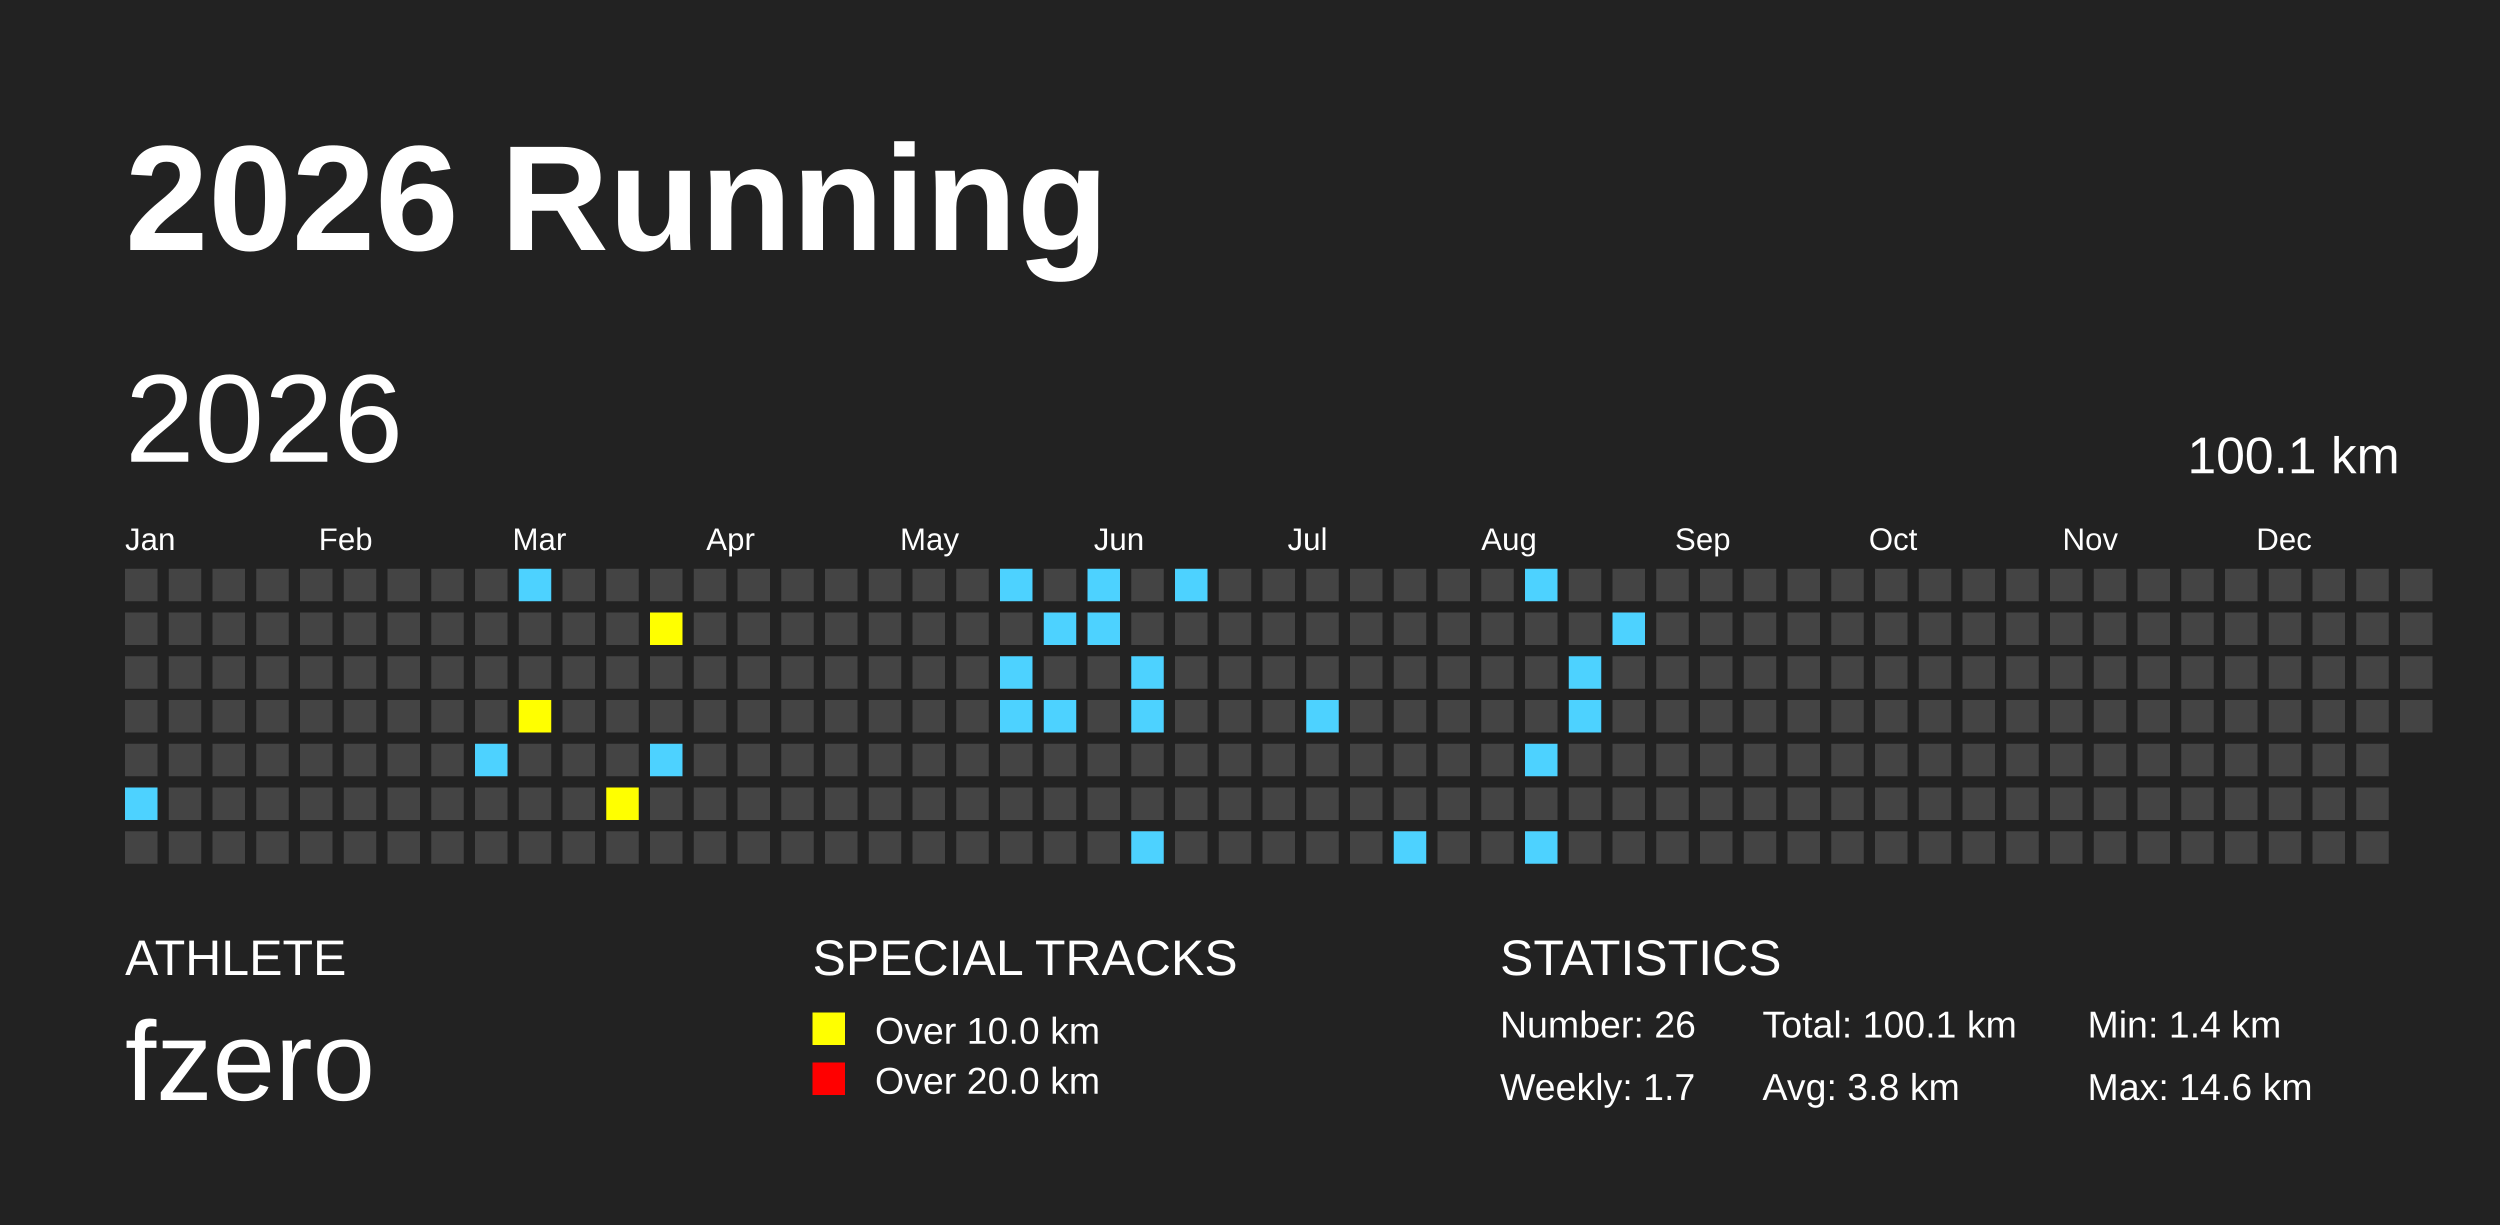
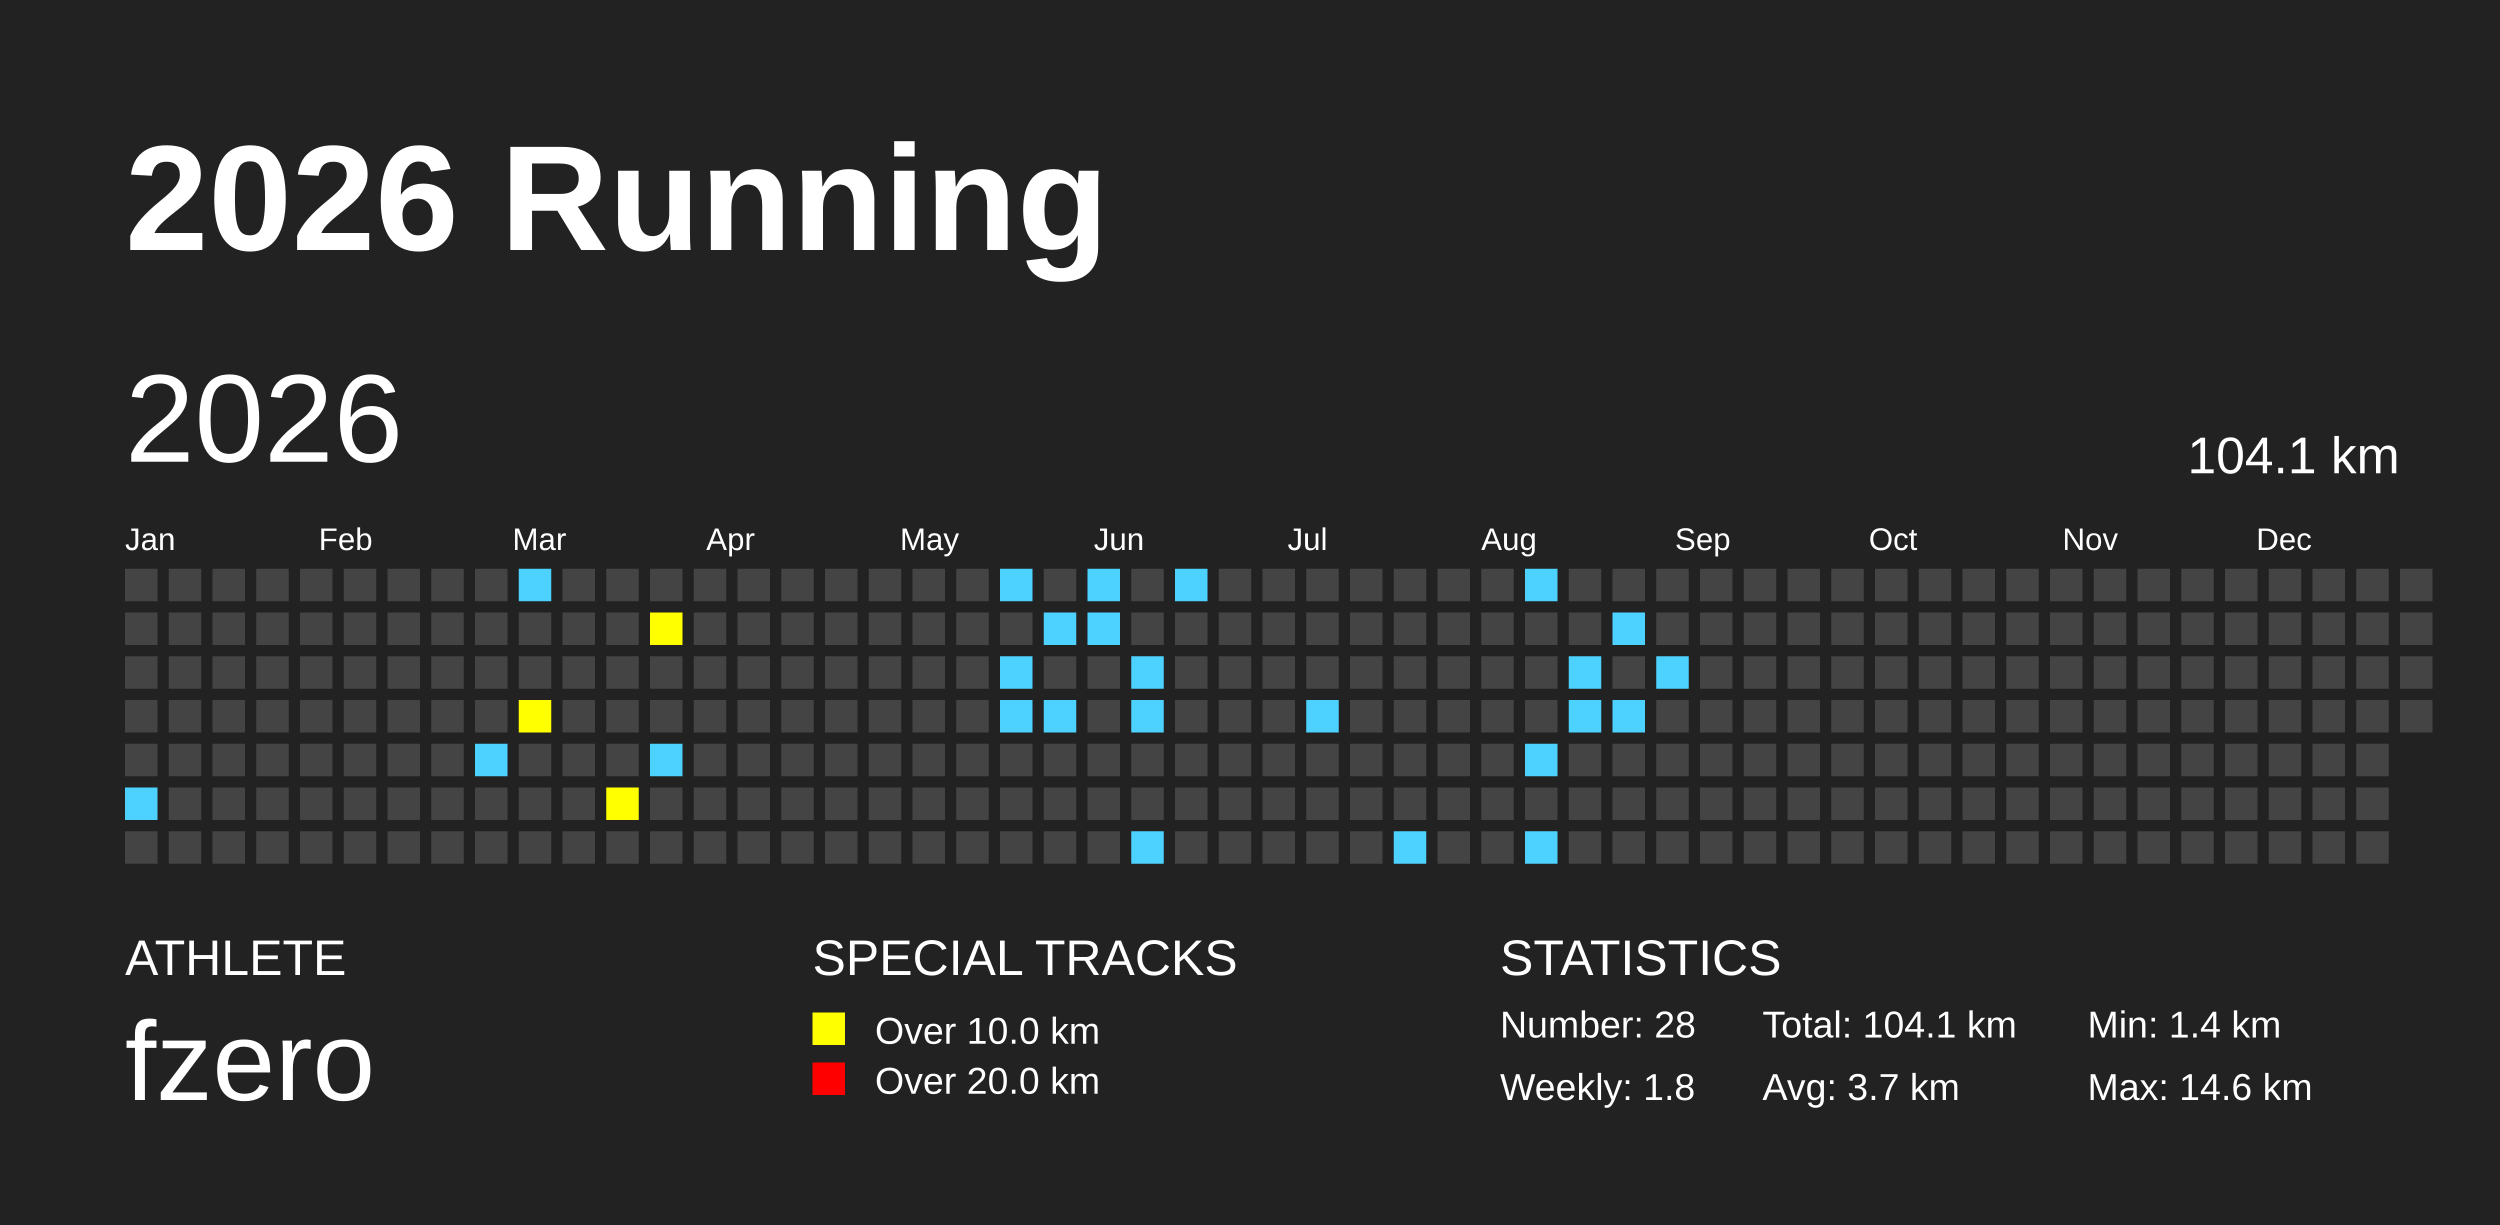
<svg xmlns="http://www.w3.org/2000/svg" baseProfile="full" height="98mm" version="1.1" viewBox="0,0,200,98" width="200mm">
  <defs />
  <rect fill="#222222" height="98" width="200" x="0" y="0" />
  <text fill="#FFFFFF" style="font-size:12px; font-family:Arial; font-weight:bold;" x="10" y="20">2026 Running</text>
  <text fill="#FFFFFF" style="font-size:4px; font-family:Arial" x="10" y="78">ATHLETE</text>
  <text fill="#FFFFFF" style="font-size:9px; font-family:Arial" x="10" y="88">fzero</text>
  <text fill="#FFFFFF" style="font-size:4px; font-family:Arial" x="65" y="78">SPECIAL TRACKS</text>
  <rect fill="yellow" height="2.6" width="2.6" x="65" y="81" />
  <text fill="#FFFFFF" style="font-size:3px; font-family:Arial" x="70" y="83.5">Over 10.0 km</text>
  <rect fill="red" height="2.6" width="2.6" x="65" y="85" />
  <text fill="#FFFFFF" style="font-size:3px; font-family:Arial" x="70" y="87.5">Over 20.0 km</text>
  <text fill="#FFFFFF" style="font-size:4px; font-family:Arial" x="120" y="78">STATISTICS</text>
-   <text fill="#FFFFFF" style="font-size:3px; font-family:Arial" x="120" y="83">Number: 26</text>
-   <text fill="#FFFFFF" style="font-size:3px; font-family:Arial" x="120" y="88">Weekly: 1.7</text>
-   <text fill="#FFFFFF" style="font-size:3px; font-family:Arial" x="141" y="83">Total: 100.1 km</text>
-   <text fill="#FFFFFF" style="font-size:3px; font-family:Arial" x="141" y="88">Avg: 3.8 km</text>
+   <text fill="#FFFFFF" style="font-size:3px; font-family:Arial" x="120" y="83">Number: 28</text>
+   <text fill="#FFFFFF" style="font-size:3px; font-family:Arial" x="120" y="88">Weekly: 1.8</text>
+   <text fill="#FFFFFF" style="font-size:3px; font-family:Arial" x="141" y="83">Total: 104.1 km</text>
+   <text fill="#FFFFFF" style="font-size:3px; font-family:Arial" x="141" y="88">Avg: 3.7 km</text>
  <text fill="#FFFFFF" style="font-size:3px; font-family:Arial" x="167" y="83">Min: 1.4 km</text>
  <text fill="#FFFFFF" style="font-size:3px; font-family:Arial" x="167" y="88">Max: 14.6 km</text>
  <text dominant-baseline="hanging" fill="#FFFFFF" style="font-size:10.0px; font-family:Arial;" x="10" y="30">2026</text>
-   <text dominant-baseline="hanging" fill="#FFFFFF" style="font-size:4.125px; font-family:Arial;" x="175" y="35">100.1 km</text>
+   <text dominant-baseline="hanging" fill="#FFFFFF" style="font-size:4.125px; font-family:Arial;" x="175" y="35">104.1 km</text>
  <text fill="#FFFFFF" style="font-size:2.5px; font-family:Arial" x="10.0" y="44">Jan</text>
  <text fill="#FFFFFF" style="font-size:2.5px; font-family:Arial" x="25.5" y="44">Feb</text>
  <text fill="#FFFFFF" style="font-size:2.5px; font-family:Arial" x="41.0" y="44">Mar</text>
  <text fill="#FFFFFF" style="font-size:2.5px; font-family:Arial" x="56.5" y="44">Apr</text>
  <text fill="#FFFFFF" style="font-size:2.5px; font-family:Arial" x="72.0" y="44">May</text>
  <text fill="#FFFFFF" style="font-size:2.5px; font-family:Arial" x="87.5" y="44">Jun</text>
  <text fill="#FFFFFF" style="font-size:2.5px; font-family:Arial" x="103.0" y="44">Jul</text>
  <text fill="#FFFFFF" style="font-size:2.5px; font-family:Arial" x="118.5" y="44">Aug</text>
  <text fill="#FFFFFF" style="font-size:2.5px; font-family:Arial" x="134.0" y="44">Sep</text>
  <text fill="#FFFFFF" style="font-size:2.5px; font-family:Arial" x="149.5" y="44">Oct</text>
  <text fill="#FFFFFF" style="font-size:2.5px; font-family:Arial" x="165.0" y="44">Nov</text>
  <text fill="#FFFFFF" style="font-size:2.5px; font-family:Arial" x="180.5" y="44">Dec</text>
  <rect fill="#444444" height="2.6" width="2.6" x="10.0" y="45.5" />
  <rect fill="#444444" height="2.6" width="2.6" x="10.0" y="49.0" />
  <rect fill="#444444" height="2.6" width="2.6" x="10.0" y="52.5" />
  <rect fill="#444444" height="2.6" width="2.6" x="10.0" y="56.0" />
  <rect fill="#444444" height="2.6" width="2.6" x="10.0" y="59.5" />
  <rect fill="#4DD2FF" height="2.6" width="2.6" x="10.0" y="63.0" />
  <rect fill="#444444" height="2.6" width="2.6" x="10.0" y="66.5" />
  <rect fill="#444444" height="2.6" width="2.6" x="13.5" y="45.5" />
  <rect fill="#444444" height="2.6" width="2.6" x="13.5" y="49.0" />
  <rect fill="#444444" height="2.6" width="2.6" x="13.5" y="52.5" />
  <rect fill="#444444" height="2.6" width="2.6" x="13.5" y="56.0" />
  <rect fill="#444444" height="2.6" width="2.6" x="13.5" y="59.5" />
  <rect fill="#444444" height="2.6" width="2.6" x="13.5" y="63.0" />
  <rect fill="#444444" height="2.6" width="2.6" x="13.5" y="66.5" />
  <rect fill="#444444" height="2.6" width="2.6" x="17.0" y="45.5" />
  <rect fill="#444444" height="2.6" width="2.6" x="17.0" y="49.0" />
  <rect fill="#444444" height="2.6" width="2.6" x="17.0" y="52.5" />
  <rect fill="#444444" height="2.6" width="2.6" x="17.0" y="56.0" />
  <rect fill="#444444" height="2.6" width="2.6" x="17.0" y="59.5" />
  <rect fill="#444444" height="2.6" width="2.6" x="17.0" y="63.0" />
  <rect fill="#444444" height="2.6" width="2.6" x="17.0" y="66.5" />
  <rect fill="#444444" height="2.6" width="2.6" x="20.5" y="45.5" />
  <rect fill="#444444" height="2.6" width="2.6" x="20.5" y="49.0" />
  <rect fill="#444444" height="2.6" width="2.6" x="20.5" y="52.5" />
  <rect fill="#444444" height="2.6" width="2.6" x="20.5" y="56.0" />
  <rect fill="#444444" height="2.6" width="2.6" x="20.5" y="59.5" />
  <rect fill="#444444" height="2.6" width="2.6" x="20.5" y="63.0" />
  <rect fill="#444444" height="2.6" width="2.6" x="20.5" y="66.5" />
  <rect fill="#444444" height="2.6" width="2.6" x="24.0" y="45.5" />
  <rect fill="#444444" height="2.6" width="2.6" x="24.0" y="49.0" />
  <rect fill="#444444" height="2.6" width="2.6" x="24.0" y="52.5" />
  <rect fill="#444444" height="2.6" width="2.6" x="24.0" y="56.0" />
  <rect fill="#444444" height="2.6" width="2.6" x="24.0" y="59.5" />
  <rect fill="#444444" height="2.6" width="2.6" x="24.0" y="63.0" />
  <rect fill="#444444" height="2.6" width="2.6" x="24.0" y="66.5" />
  <rect fill="#444444" height="2.6" width="2.6" x="27.5" y="45.5" />
  <rect fill="#444444" height="2.6" width="2.6" x="27.5" y="49.0" />
  <rect fill="#444444" height="2.6" width="2.6" x="27.5" y="52.5" />
  <rect fill="#444444" height="2.6" width="2.6" x="27.5" y="56.0" />
  <rect fill="#444444" height="2.6" width="2.6" x="27.5" y="59.5" />
  <rect fill="#444444" height="2.6" width="2.6" x="27.5" y="63.0" />
  <rect fill="#444444" height="2.6" width="2.6" x="27.5" y="66.5" />
  <rect fill="#444444" height="2.6" width="2.6" x="31.0" y="45.5" />
  <rect fill="#444444" height="2.6" width="2.6" x="31.0" y="49.0" />
  <rect fill="#444444" height="2.6" width="2.6" x="31.0" y="52.5" />
  <rect fill="#444444" height="2.6" width="2.6" x="31.0" y="56.0" />
  <rect fill="#444444" height="2.6" width="2.6" x="31.0" y="59.5" />
  <rect fill="#444444" height="2.6" width="2.6" x="31.0" y="63.0" />
  <rect fill="#444444" height="2.6" width="2.6" x="31.0" y="66.5" />
  <rect fill="#444444" height="2.6" width="2.6" x="34.5" y="45.5" />
  <rect fill="#444444" height="2.6" width="2.6" x="34.5" y="49.0" />
  <rect fill="#444444" height="2.6" width="2.6" x="34.5" y="52.5" />
  <rect fill="#444444" height="2.6" width="2.6" x="34.5" y="56.0" />
  <rect fill="#444444" height="2.6" width="2.6" x="34.5" y="59.5" />
  <rect fill="#444444" height="2.6" width="2.6" x="34.5" y="63.0" />
  <rect fill="#444444" height="2.6" width="2.6" x="34.5" y="66.5" />
  <rect fill="#444444" height="2.6" width="2.6" x="38.0" y="45.5" />
  <rect fill="#444444" height="2.6" width="2.6" x="38.0" y="49.0" />
  <rect fill="#444444" height="2.6" width="2.6" x="38.0" y="52.5" />
  <rect fill="#444444" height="2.6" width="2.6" x="38.0" y="56.0" />
  <rect fill="#4DD2FF" height="2.6" width="2.6" x="38.0" y="59.5" />
  <rect fill="#444444" height="2.6" width="2.6" x="38.0" y="63.0" />
  <rect fill="#444444" height="2.6" width="2.6" x="38.0" y="66.5" />
  <rect fill="#4DD2FF" height="2.6" width="2.6" x="41.5" y="45.5" />
  <rect fill="#444444" height="2.6" width="2.6" x="41.5" y="49.0" />
  <rect fill="#444444" height="2.6" width="2.6" x="41.5" y="52.5" />
  <rect fill="yellow" height="2.6" width="2.6" x="41.5" y="56.0" />
  <rect fill="#444444" height="2.6" width="2.6" x="41.5" y="59.5" />
  <rect fill="#444444" height="2.6" width="2.6" x="41.5" y="63.0" />
  <rect fill="#444444" height="2.6" width="2.6" x="41.5" y="66.5" />
  <rect fill="#444444" height="2.6" width="2.6" x="45.0" y="45.5" />
  <rect fill="#444444" height="2.6" width="2.6" x="45.0" y="49.0" />
  <rect fill="#444444" height="2.6" width="2.6" x="45.0" y="52.5" />
  <rect fill="#444444" height="2.6" width="2.6" x="45.0" y="56.0" />
  <rect fill="#444444" height="2.6" width="2.6" x="45.0" y="59.5" />
  <rect fill="#444444" height="2.6" width="2.6" x="45.0" y="63.0" />
  <rect fill="#444444" height="2.6" width="2.6" x="45.0" y="66.5" />
  <rect fill="#444444" height="2.6" width="2.6" x="48.5" y="45.5" />
  <rect fill="#444444" height="2.6" width="2.6" x="48.5" y="49.0" />
  <rect fill="#444444" height="2.6" width="2.6" x="48.5" y="52.5" />
  <rect fill="#444444" height="2.6" width="2.6" x="48.5" y="56.0" />
  <rect fill="#444444" height="2.6" width="2.6" x="48.5" y="59.5" />
  <rect fill="yellow" height="2.6" width="2.6" x="48.5" y="63.0" />
  <rect fill="#444444" height="2.6" width="2.6" x="48.5" y="66.5" />
  <rect fill="#444444" height="2.6" width="2.6" x="52.0" y="45.5" />
  <rect fill="yellow" height="2.6" width="2.6" x="52.0" y="49.0" />
  <rect fill="#444444" height="2.6" width="2.6" x="52.0" y="52.5" />
  <rect fill="#444444" height="2.6" width="2.6" x="52.0" y="56.0" />
  <rect fill="#4DD2FF" height="2.6" width="2.6" x="52.0" y="59.5" />
  <rect fill="#444444" height="2.6" width="2.6" x="52.0" y="63.0" />
  <rect fill="#444444" height="2.6" width="2.6" x="52.0" y="66.5" />
  <rect fill="#444444" height="2.6" width="2.6" x="55.5" y="45.5" />
  <rect fill="#444444" height="2.6" width="2.6" x="55.5" y="49.0" />
  <rect fill="#444444" height="2.6" width="2.6" x="55.5" y="52.5" />
  <rect fill="#444444" height="2.6" width="2.6" x="55.5" y="56.0" />
  <rect fill="#444444" height="2.6" width="2.6" x="55.5" y="59.5" />
  <rect fill="#444444" height="2.6" width="2.6" x="55.5" y="63.0" />
  <rect fill="#444444" height="2.6" width="2.6" x="55.5" y="66.5" />
  <rect fill="#444444" height="2.6" width="2.6" x="59.0" y="45.5" />
  <rect fill="#444444" height="2.6" width="2.6" x="59.0" y="49.0" />
  <rect fill="#444444" height="2.6" width="2.6" x="59.0" y="52.5" />
  <rect fill="#444444" height="2.6" width="2.6" x="59.0" y="56.0" />
  <rect fill="#444444" height="2.6" width="2.6" x="59.0" y="59.5" />
  <rect fill="#444444" height="2.6" width="2.6" x="59.0" y="63.0" />
  <rect fill="#444444" height="2.6" width="2.6" x="59.0" y="66.5" />
  <rect fill="#444444" height="2.6" width="2.6" x="62.5" y="45.5" />
  <rect fill="#444444" height="2.6" width="2.6" x="62.5" y="49.0" />
  <rect fill="#444444" height="2.6" width="2.6" x="62.5" y="52.5" />
  <rect fill="#444444" height="2.6" width="2.6" x="62.5" y="56.0" />
  <rect fill="#444444" height="2.6" width="2.6" x="62.5" y="59.5" />
  <rect fill="#444444" height="2.6" width="2.6" x="62.5" y="63.0" />
  <rect fill="#444444" height="2.6" width="2.6" x="62.5" y="66.5" />
  <rect fill="#444444" height="2.6" width="2.6" x="66.0" y="45.5" />
  <rect fill="#444444" height="2.6" width="2.6" x="66.0" y="49.0" />
  <rect fill="#444444" height="2.6" width="2.6" x="66.0" y="52.5" />
  <rect fill="#444444" height="2.6" width="2.6" x="66.0" y="56.0" />
  <rect fill="#444444" height="2.6" width="2.6" x="66.0" y="59.5" />
  <rect fill="#444444" height="2.6" width="2.6" x="66.0" y="63.0" />
  <rect fill="#444444" height="2.6" width="2.6" x="66.0" y="66.5" />
  <rect fill="#444444" height="2.6" width="2.6" x="69.5" y="45.5" />
  <rect fill="#444444" height="2.6" width="2.6" x="69.5" y="49.0" />
  <rect fill="#444444" height="2.6" width="2.6" x="69.5" y="52.5" />
  <rect fill="#444444" height="2.6" width="2.6" x="69.5" y="56.0" />
  <rect fill="#444444" height="2.6" width="2.6" x="69.5" y="59.5" />
  <rect fill="#444444" height="2.6" width="2.6" x="69.5" y="63.0" />
  <rect fill="#444444" height="2.6" width="2.6" x="69.5" y="66.5" />
  <rect fill="#444444" height="2.6" width="2.6" x="73.0" y="45.5" />
  <rect fill="#444444" height="2.6" width="2.6" x="73.0" y="49.0" />
  <rect fill="#444444" height="2.6" width="2.6" x="73.0" y="52.5" />
  <rect fill="#444444" height="2.6" width="2.6" x="73.0" y="56.0" />
  <rect fill="#444444" height="2.6" width="2.6" x="73.0" y="59.5" />
  <rect fill="#444444" height="2.6" width="2.6" x="73.0" y="63.0" />
  <rect fill="#444444" height="2.6" width="2.6" x="73.0" y="66.5" />
  <rect fill="#444444" height="2.6" width="2.6" x="76.5" y="45.5" />
  <rect fill="#444444" height="2.6" width="2.6" x="76.5" y="49.0" />
  <rect fill="#444444" height="2.6" width="2.6" x="76.5" y="52.5" />
  <rect fill="#444444" height="2.6" width="2.6" x="76.5" y="56.0" />
  <rect fill="#444444" height="2.6" width="2.6" x="76.5" y="59.5" />
  <rect fill="#444444" height="2.6" width="2.6" x="76.5" y="63.0" />
  <rect fill="#444444" height="2.6" width="2.6" x="76.5" y="66.5" />
  <rect fill="#4DD2FF" height="2.6" width="2.6" x="80.0" y="45.5" />
  <rect fill="#444444" height="2.6" width="2.6" x="80.0" y="49.0" />
  <rect fill="#4DD2FF" height="2.6" width="2.6" x="80.0" y="52.5" />
  <rect fill="#4DD2FF" height="2.6" width="2.6" x="80.0" y="56.0" />
  <rect fill="#444444" height="2.6" width="2.6" x="80.0" y="59.5" />
  <rect fill="#444444" height="2.6" width="2.6" x="80.0" y="63.0" />
  <rect fill="#444444" height="2.6" width="2.6" x="80.0" y="66.5" />
  <rect fill="#444444" height="2.6" width="2.6" x="83.5" y="45.5" />
  <rect fill="#4DD2FF" height="2.6" width="2.6" x="83.5" y="49.0" />
  <rect fill="#444444" height="2.6" width="2.6" x="83.5" y="52.5" />
  <rect fill="#4DD2FF" height="2.6" width="2.6" x="83.5" y="56.0" />
  <rect fill="#444444" height="2.6" width="2.6" x="83.5" y="59.5" />
  <rect fill="#444444" height="2.6" width="2.6" x="83.5" y="63.0" />
  <rect fill="#444444" height="2.6" width="2.6" x="83.5" y="66.5" />
  <rect fill="#4DD2FF" height="2.6" width="2.6" x="87.0" y="45.5" />
  <rect fill="#4DD2FF" height="2.6" width="2.6" x="87.0" y="49.0" />
  <rect fill="#444444" height="2.6" width="2.6" x="87.0" y="52.5" />
  <rect fill="#444444" height="2.6" width="2.6" x="87.0" y="56.0" />
  <rect fill="#444444" height="2.6" width="2.6" x="87.0" y="59.5" />
  <rect fill="#444444" height="2.6" width="2.6" x="87.0" y="63.0" />
  <rect fill="#444444" height="2.6" width="2.6" x="87.0" y="66.5" />
  <rect fill="#444444" height="2.6" width="2.6" x="90.5" y="45.5" />
  <rect fill="#444444" height="2.6" width="2.6" x="90.5" y="49.0" />
  <rect fill="#4DD2FF" height="2.6" width="2.6" x="90.5" y="52.5" />
  <rect fill="#4DD2FF" height="2.6" width="2.6" x="90.5" y="56.0" />
  <rect fill="#444444" height="2.6" width="2.6" x="90.5" y="59.5" />
  <rect fill="#444444" height="2.6" width="2.6" x="90.5" y="63.0" />
  <rect fill="#4DD2FF" height="2.6" width="2.6" x="90.5" y="66.5" />
  <rect fill="#4DD2FF" height="2.6" width="2.6" x="94.0" y="45.5" />
  <rect fill="#444444" height="2.6" width="2.6" x="94.0" y="49.0" />
  <rect fill="#444444" height="2.6" width="2.6" x="94.0" y="52.5" />
  <rect fill="#444444" height="2.6" width="2.6" x="94.0" y="56.0" />
  <rect fill="#444444" height="2.6" width="2.6" x="94.0" y="59.5" />
  <rect fill="#444444" height="2.6" width="2.6" x="94.0" y="63.0" />
  <rect fill="#444444" height="2.6" width="2.6" x="94.0" y="66.5" />
  <rect fill="#444444" height="2.6" width="2.6" x="97.5" y="45.5" />
  <rect fill="#444444" height="2.6" width="2.6" x="97.5" y="49.0" />
  <rect fill="#444444" height="2.6" width="2.6" x="97.5" y="52.5" />
  <rect fill="#444444" height="2.6" width="2.6" x="97.5" y="56.0" />
  <rect fill="#444444" height="2.6" width="2.6" x="97.5" y="59.5" />
  <rect fill="#444444" height="2.6" width="2.6" x="97.5" y="63.0" />
  <rect fill="#444444" height="2.6" width="2.6" x="97.5" y="66.5" />
  <rect fill="#444444" height="2.6" width="2.6" x="101.0" y="45.5" />
  <rect fill="#444444" height="2.6" width="2.6" x="101.0" y="49.0" />
  <rect fill="#444444" height="2.6" width="2.6" x="101.0" y="52.5" />
  <rect fill="#444444" height="2.6" width="2.6" x="101.0" y="56.0" />
  <rect fill="#444444" height="2.6" width="2.6" x="101.0" y="59.5" />
  <rect fill="#444444" height="2.6" width="2.6" x="101.0" y="63.0" />
  <rect fill="#444444" height="2.6" width="2.6" x="101.0" y="66.5" />
  <rect fill="#444444" height="2.6" width="2.6" x="104.5" y="45.5" />
  <rect fill="#444444" height="2.6" width="2.6" x="104.5" y="49.0" />
  <rect fill="#444444" height="2.6" width="2.6" x="104.5" y="52.5" />
  <rect fill="#4DD2FF" height="2.6" width="2.6" x="104.5" y="56.0" />
  <rect fill="#444444" height="2.6" width="2.6" x="104.5" y="59.5" />
  <rect fill="#444444" height="2.6" width="2.6" x="104.5" y="63.0" />
  <rect fill="#444444" height="2.6" width="2.6" x="104.5" y="66.5" />
  <rect fill="#444444" height="2.6" width="2.6" x="108.0" y="45.5" />
  <rect fill="#444444" height="2.6" width="2.6" x="108.0" y="49.0" />
  <rect fill="#444444" height="2.6" width="2.6" x="108.0" y="52.5" />
  <rect fill="#444444" height="2.6" width="2.6" x="108.0" y="56.0" />
  <rect fill="#444444" height="2.6" width="2.6" x="108.0" y="59.5" />
  <rect fill="#444444" height="2.6" width="2.6" x="108.0" y="63.0" />
  <rect fill="#444444" height="2.6" width="2.6" x="108.0" y="66.5" />
  <rect fill="#444444" height="2.6" width="2.6" x="111.5" y="45.5" />
  <rect fill="#444444" height="2.6" width="2.6" x="111.5" y="49.0" />
  <rect fill="#444444" height="2.6" width="2.6" x="111.5" y="52.5" />
  <rect fill="#444444" height="2.6" width="2.6" x="111.5" y="56.0" />
  <rect fill="#444444" height="2.6" width="2.6" x="111.5" y="59.5" />
  <rect fill="#444444" height="2.6" width="2.6" x="111.5" y="63.0" />
  <rect fill="#4DD2FF" height="2.6" width="2.6" x="111.5" y="66.5" />
  <rect fill="#444444" height="2.6" width="2.6" x="115.0" y="45.5" />
  <rect fill="#444444" height="2.6" width="2.6" x="115.0" y="49.0" />
  <rect fill="#444444" height="2.6" width="2.6" x="115.0" y="52.5" />
  <rect fill="#444444" height="2.6" width="2.6" x="115.0" y="56.0" />
  <rect fill="#444444" height="2.6" width="2.6" x="115.0" y="59.5" />
  <rect fill="#444444" height="2.6" width="2.6" x="115.0" y="63.0" />
  <rect fill="#444444" height="2.6" width="2.6" x="115.0" y="66.5" />
  <rect fill="#444444" height="2.6" width="2.6" x="118.5" y="45.5" />
  <rect fill="#444444" height="2.6" width="2.6" x="118.5" y="49.0" />
  <rect fill="#444444" height="2.6" width="2.6" x="118.5" y="52.5" />
  <rect fill="#444444" height="2.6" width="2.6" x="118.5" y="56.0" />
  <rect fill="#444444" height="2.6" width="2.6" x="118.5" y="59.5" />
  <rect fill="#444444" height="2.6" width="2.6" x="118.5" y="63.0" />
  <rect fill="#444444" height="2.6" width="2.6" x="118.5" y="66.5" />
  <rect fill="#4DD2FF" height="2.6" width="2.6" x="122.0" y="45.5" />
  <rect fill="#444444" height="2.6" width="2.6" x="122.0" y="49.0" />
  <rect fill="#444444" height="2.6" width="2.6" x="122.0" y="52.5" />
  <rect fill="#444444" height="2.6" width="2.6" x="122.0" y="56.0" />
  <rect fill="#4DD2FF" height="2.6" width="2.6" x="122.0" y="59.5" />
  <rect fill="#444444" height="2.6" width="2.6" x="122.0" y="63.0" />
  <rect fill="#4DD2FF" height="2.6" width="2.6" x="122.0" y="66.5" />
  <rect fill="#444444" height="2.6" width="2.6" x="125.5" y="45.5" />
  <rect fill="#444444" height="2.6" width="2.6" x="125.5" y="49.0" />
  <rect fill="#4DD2FF" height="2.6" width="2.6" x="125.5" y="52.5" />
  <rect fill="#4DD2FF" height="2.6" width="2.6" x="125.5" y="56.0" />
  <rect fill="#444444" height="2.6" width="2.6" x="125.5" y="59.5" />
  <rect fill="#444444" height="2.6" width="2.6" x="125.5" y="63.0" />
  <rect fill="#444444" height="2.6" width="2.6" x="125.5" y="66.5" />
  <rect fill="#444444" height="2.6" width="2.6" x="129.0" y="45.5" />
  <rect fill="#4DD2FF" height="2.6" width="2.6" x="129.0" y="49.0" />
  <rect fill="#444444" height="2.6" width="2.6" x="129.0" y="52.5" />
-   <rect fill="#444444" height="2.6" width="2.6" x="129.0" y="56.0" />
+   <rect fill="#4DD2FF" height="2.6" width="2.6" x="129.0" y="56.0" />
  <rect fill="#444444" height="2.6" width="2.6" x="129.0" y="59.5" />
  <rect fill="#444444" height="2.6" width="2.6" x="129.0" y="63.0" />
  <rect fill="#444444" height="2.6" width="2.6" x="129.0" y="66.5" />
  <rect fill="#444444" height="2.6" width="2.6" x="132.5" y="45.5" />
  <rect fill="#444444" height="2.6" width="2.6" x="132.5" y="49.0" />
-   <rect fill="#444444" height="2.6" width="2.6" x="132.5" y="52.5" />
+   <rect fill="#4DD2FF" height="2.6" width="2.6" x="132.5" y="52.5" />
  <rect fill="#444444" height="2.6" width="2.6" x="132.5" y="56.0" />
  <rect fill="#444444" height="2.6" width="2.6" x="132.5" y="59.5" />
  <rect fill="#444444" height="2.6" width="2.6" x="132.5" y="63.0" />
  <rect fill="#444444" height="2.6" width="2.6" x="132.5" y="66.5" />
  <rect fill="#444444" height="2.6" width="2.6" x="136.0" y="45.5" />
  <rect fill="#444444" height="2.6" width="2.6" x="136.0" y="49.0" />
  <rect fill="#444444" height="2.6" width="2.6" x="136.0" y="52.5" />
  <rect fill="#444444" height="2.6" width="2.6" x="136.0" y="56.0" />
  <rect fill="#444444" height="2.6" width="2.6" x="136.0" y="59.5" />
  <rect fill="#444444" height="2.6" width="2.6" x="136.0" y="63.0" />
  <rect fill="#444444" height="2.6" width="2.6" x="136.0" y="66.5" />
  <rect fill="#444444" height="2.6" width="2.6" x="139.5" y="45.5" />
  <rect fill="#444444" height="2.6" width="2.6" x="139.5" y="49.0" />
  <rect fill="#444444" height="2.6" width="2.6" x="139.5" y="52.5" />
  <rect fill="#444444" height="2.6" width="2.6" x="139.5" y="56.0" />
  <rect fill="#444444" height="2.6" width="2.6" x="139.5" y="59.5" />
  <rect fill="#444444" height="2.6" width="2.6" x="139.5" y="63.0" />
  <rect fill="#444444" height="2.6" width="2.6" x="139.5" y="66.5" />
  <rect fill="#444444" height="2.6" width="2.6" x="143.0" y="45.5" />
  <rect fill="#444444" height="2.6" width="2.6" x="143.0" y="49.0" />
  <rect fill="#444444" height="2.6" width="2.6" x="143.0" y="52.5" />
  <rect fill="#444444" height="2.6" width="2.6" x="143.0" y="56.0" />
  <rect fill="#444444" height="2.6" width="2.6" x="143.0" y="59.5" />
  <rect fill="#444444" height="2.6" width="2.6" x="143.0" y="63.0" />
  <rect fill="#444444" height="2.6" width="2.6" x="143.0" y="66.5" />
  <rect fill="#444444" height="2.6" width="2.6" x="146.5" y="45.5" />
  <rect fill="#444444" height="2.6" width="2.6" x="146.5" y="49.0" />
  <rect fill="#444444" height="2.6" width="2.6" x="146.5" y="52.5" />
  <rect fill="#444444" height="2.6" width="2.6" x="146.5" y="56.0" />
  <rect fill="#444444" height="2.6" width="2.6" x="146.5" y="59.5" />
  <rect fill="#444444" height="2.6" width="2.6" x="146.5" y="63.0" />
  <rect fill="#444444" height="2.6" width="2.6" x="146.5" y="66.5" />
  <rect fill="#444444" height="2.6" width="2.6" x="150.0" y="45.5" />
  <rect fill="#444444" height="2.6" width="2.6" x="150.0" y="49.0" />
  <rect fill="#444444" height="2.6" width="2.6" x="150.0" y="52.5" />
  <rect fill="#444444" height="2.6" width="2.6" x="150.0" y="56.0" />
  <rect fill="#444444" height="2.6" width="2.6" x="150.0" y="59.5" />
  <rect fill="#444444" height="2.6" width="2.6" x="150.0" y="63.0" />
  <rect fill="#444444" height="2.6" width="2.6" x="150.0" y="66.5" />
  <rect fill="#444444" height="2.6" width="2.6" x="153.5" y="45.5" />
  <rect fill="#444444" height="2.6" width="2.6" x="153.5" y="49.0" />
  <rect fill="#444444" height="2.6" width="2.6" x="153.5" y="52.5" />
  <rect fill="#444444" height="2.6" width="2.6" x="153.5" y="56.0" />
  <rect fill="#444444" height="2.6" width="2.6" x="153.5" y="59.5" />
  <rect fill="#444444" height="2.6" width="2.6" x="153.5" y="63.0" />
  <rect fill="#444444" height="2.6" width="2.6" x="153.5" y="66.5" />
  <rect fill="#444444" height="2.6" width="2.6" x="157.0" y="45.5" />
  <rect fill="#444444" height="2.6" width="2.6" x="157.0" y="49.0" />
  <rect fill="#444444" height="2.6" width="2.6" x="157.0" y="52.5" />
  <rect fill="#444444" height="2.6" width="2.6" x="157.0" y="56.0" />
  <rect fill="#444444" height="2.6" width="2.6" x="157.0" y="59.5" />
  <rect fill="#444444" height="2.6" width="2.6" x="157.0" y="63.0" />
  <rect fill="#444444" height="2.6" width="2.6" x="157.0" y="66.5" />
  <rect fill="#444444" height="2.6" width="2.6" x="160.5" y="45.5" />
  <rect fill="#444444" height="2.6" width="2.6" x="160.5" y="49.0" />
  <rect fill="#444444" height="2.6" width="2.6" x="160.5" y="52.5" />
  <rect fill="#444444" height="2.6" width="2.6" x="160.5" y="56.0" />
  <rect fill="#444444" height="2.6" width="2.6" x="160.5" y="59.5" />
  <rect fill="#444444" height="2.6" width="2.6" x="160.5" y="63.0" />
  <rect fill="#444444" height="2.6" width="2.6" x="160.5" y="66.5" />
  <rect fill="#444444" height="2.6" width="2.6" x="164.0" y="45.5" />
  <rect fill="#444444" height="2.6" width="2.6" x="164.0" y="49.0" />
  <rect fill="#444444" height="2.6" width="2.6" x="164.0" y="52.5" />
  <rect fill="#444444" height="2.6" width="2.6" x="164.0" y="56.0" />
  <rect fill="#444444" height="2.6" width="2.6" x="164.0" y="59.5" />
  <rect fill="#444444" height="2.6" width="2.6" x="164.0" y="63.0" />
  <rect fill="#444444" height="2.6" width="2.6" x="164.0" y="66.5" />
  <rect fill="#444444" height="2.6" width="2.6" x="167.5" y="45.5" />
  <rect fill="#444444" height="2.6" width="2.6" x="167.5" y="49.0" />
  <rect fill="#444444" height="2.6" width="2.6" x="167.5" y="52.5" />
  <rect fill="#444444" height="2.6" width="2.6" x="167.5" y="56.0" />
  <rect fill="#444444" height="2.6" width="2.6" x="167.5" y="59.5" />
  <rect fill="#444444" height="2.6" width="2.6" x="167.5" y="63.0" />
  <rect fill="#444444" height="2.6" width="2.6" x="167.5" y="66.5" />
  <rect fill="#444444" height="2.6" width="2.6" x="171.0" y="45.5" />
  <rect fill="#444444" height="2.6" width="2.6" x="171.0" y="49.0" />
  <rect fill="#444444" height="2.6" width="2.6" x="171.0" y="52.5" />
  <rect fill="#444444" height="2.6" width="2.6" x="171.0" y="56.0" />
  <rect fill="#444444" height="2.6" width="2.6" x="171.0" y="59.5" />
  <rect fill="#444444" height="2.6" width="2.6" x="171.0" y="63.0" />
  <rect fill="#444444" height="2.6" width="2.6" x="171.0" y="66.5" />
  <rect fill="#444444" height="2.6" width="2.6" x="174.5" y="45.5" />
  <rect fill="#444444" height="2.6" width="2.6" x="174.5" y="49.0" />
  <rect fill="#444444" height="2.6" width="2.6" x="174.5" y="52.5" />
  <rect fill="#444444" height="2.6" width="2.6" x="174.5" y="56.0" />
  <rect fill="#444444" height="2.6" width="2.6" x="174.5" y="59.5" />
  <rect fill="#444444" height="2.6" width="2.6" x="174.5" y="63.0" />
  <rect fill="#444444" height="2.6" width="2.6" x="174.5" y="66.5" />
  <rect fill="#444444" height="2.6" width="2.6" x="178.0" y="45.5" />
  <rect fill="#444444" height="2.6" width="2.6" x="178.0" y="49.0" />
  <rect fill="#444444" height="2.6" width="2.6" x="178.0" y="52.5" />
  <rect fill="#444444" height="2.6" width="2.6" x="178.0" y="56.0" />
  <rect fill="#444444" height="2.6" width="2.6" x="178.0" y="59.5" />
  <rect fill="#444444" height="2.6" width="2.6" x="178.0" y="63.0" />
  <rect fill="#444444" height="2.6" width="2.6" x="178.0" y="66.5" />
  <rect fill="#444444" height="2.6" width="2.6" x="181.5" y="45.5" />
  <rect fill="#444444" height="2.6" width="2.6" x="181.5" y="49.0" />
  <rect fill="#444444" height="2.6" width="2.6" x="181.5" y="52.5" />
  <rect fill="#444444" height="2.6" width="2.6" x="181.5" y="56.0" />
  <rect fill="#444444" height="2.6" width="2.6" x="181.5" y="59.5" />
  <rect fill="#444444" height="2.6" width="2.6" x="181.5" y="63.0" />
  <rect fill="#444444" height="2.6" width="2.6" x="181.5" y="66.5" />
  <rect fill="#444444" height="2.6" width="2.6" x="185.0" y="45.5" />
  <rect fill="#444444" height="2.6" width="2.6" x="185.0" y="49.0" />
  <rect fill="#444444" height="2.6" width="2.6" x="185.0" y="52.5" />
  <rect fill="#444444" height="2.6" width="2.6" x="185.0" y="56.0" />
  <rect fill="#444444" height="2.6" width="2.6" x="185.0" y="59.5" />
  <rect fill="#444444" height="2.6" width="2.6" x="185.0" y="63.0" />
  <rect fill="#444444" height="2.6" width="2.6" x="185.0" y="66.5" />
  <rect fill="#444444" height="2.6" width="2.6" x="188.5" y="45.5" />
  <rect fill="#444444" height="2.6" width="2.6" x="188.5" y="49.0" />
  <rect fill="#444444" height="2.6" width="2.6" x="188.5" y="52.5" />
  <rect fill="#444444" height="2.6" width="2.6" x="188.5" y="56.0" />
  <rect fill="#444444" height="2.6" width="2.6" x="188.5" y="59.5" />
  <rect fill="#444444" height="2.6" width="2.6" x="188.5" y="63.0" />
  <rect fill="#444444" height="2.6" width="2.6" x="188.5" y="66.5" />
  <rect fill="#444444" height="2.6" width="2.6" x="192.0" y="45.5" />
  <rect fill="#444444" height="2.6" width="2.6" x="192.0" y="49.0" />
  <rect fill="#444444" height="2.6" width="2.6" x="192.0" y="52.5" />
  <rect fill="#444444" height="2.6" width="2.6" x="192.0" y="56.0" />
</svg>
